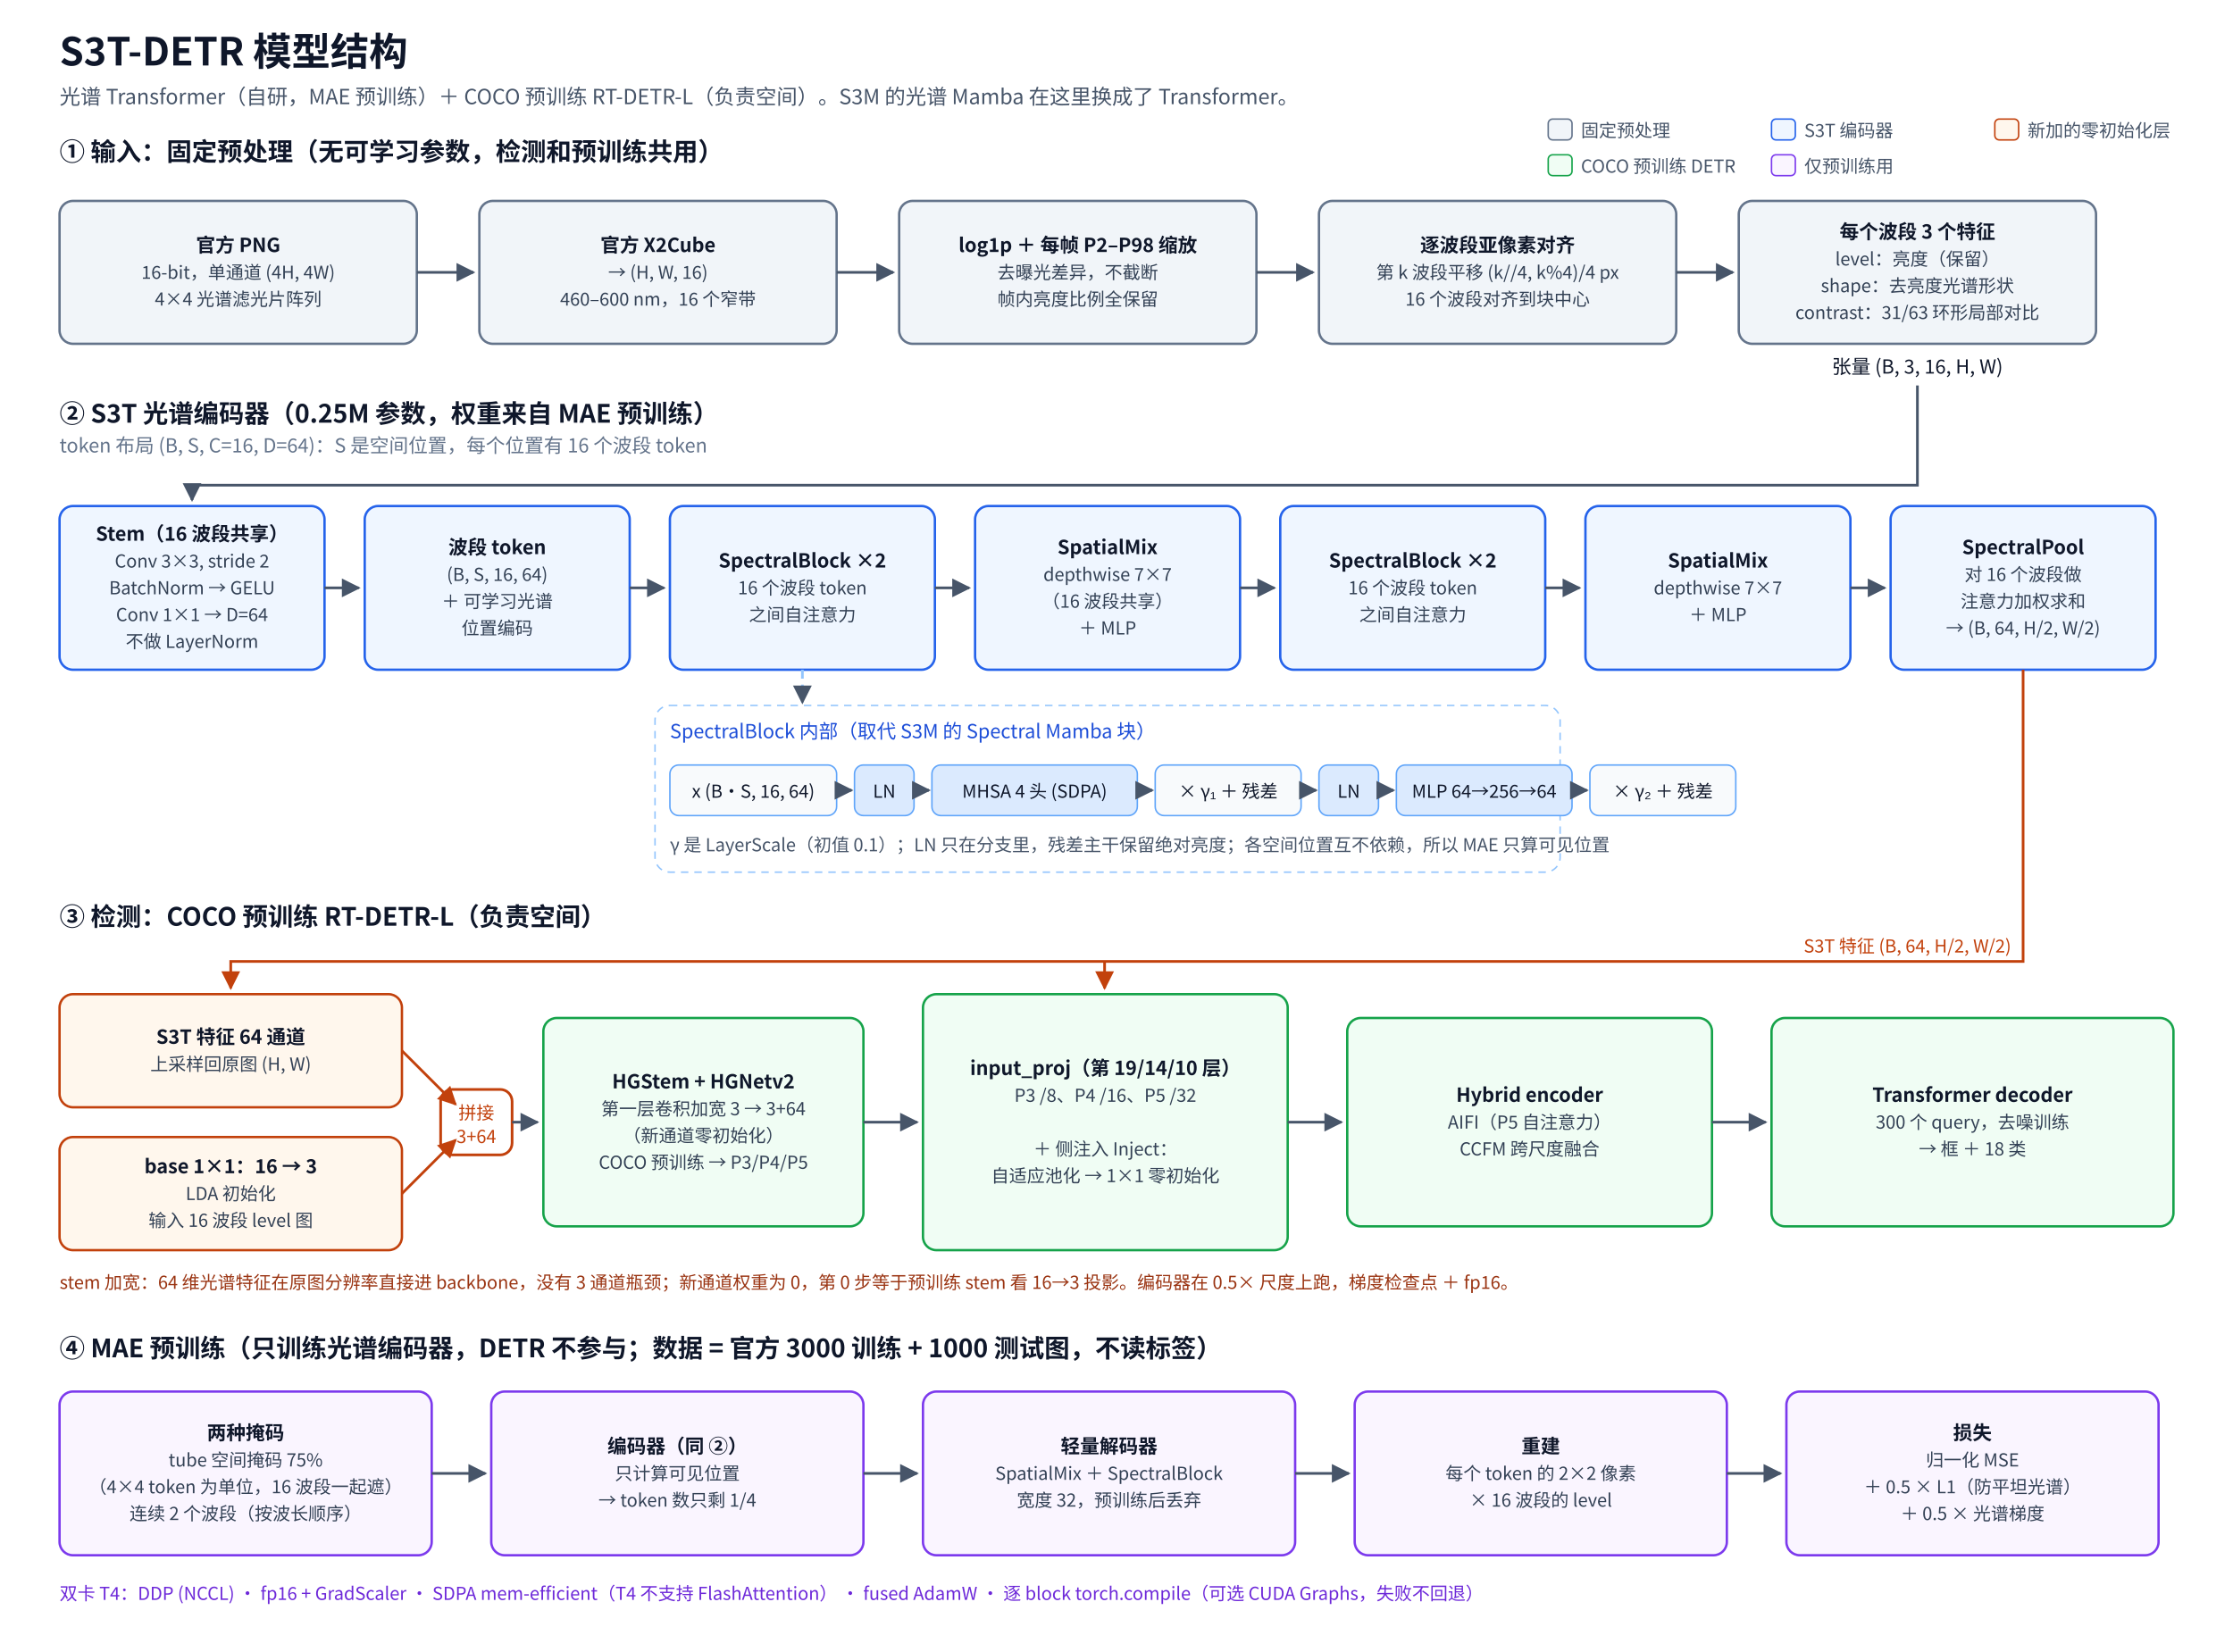
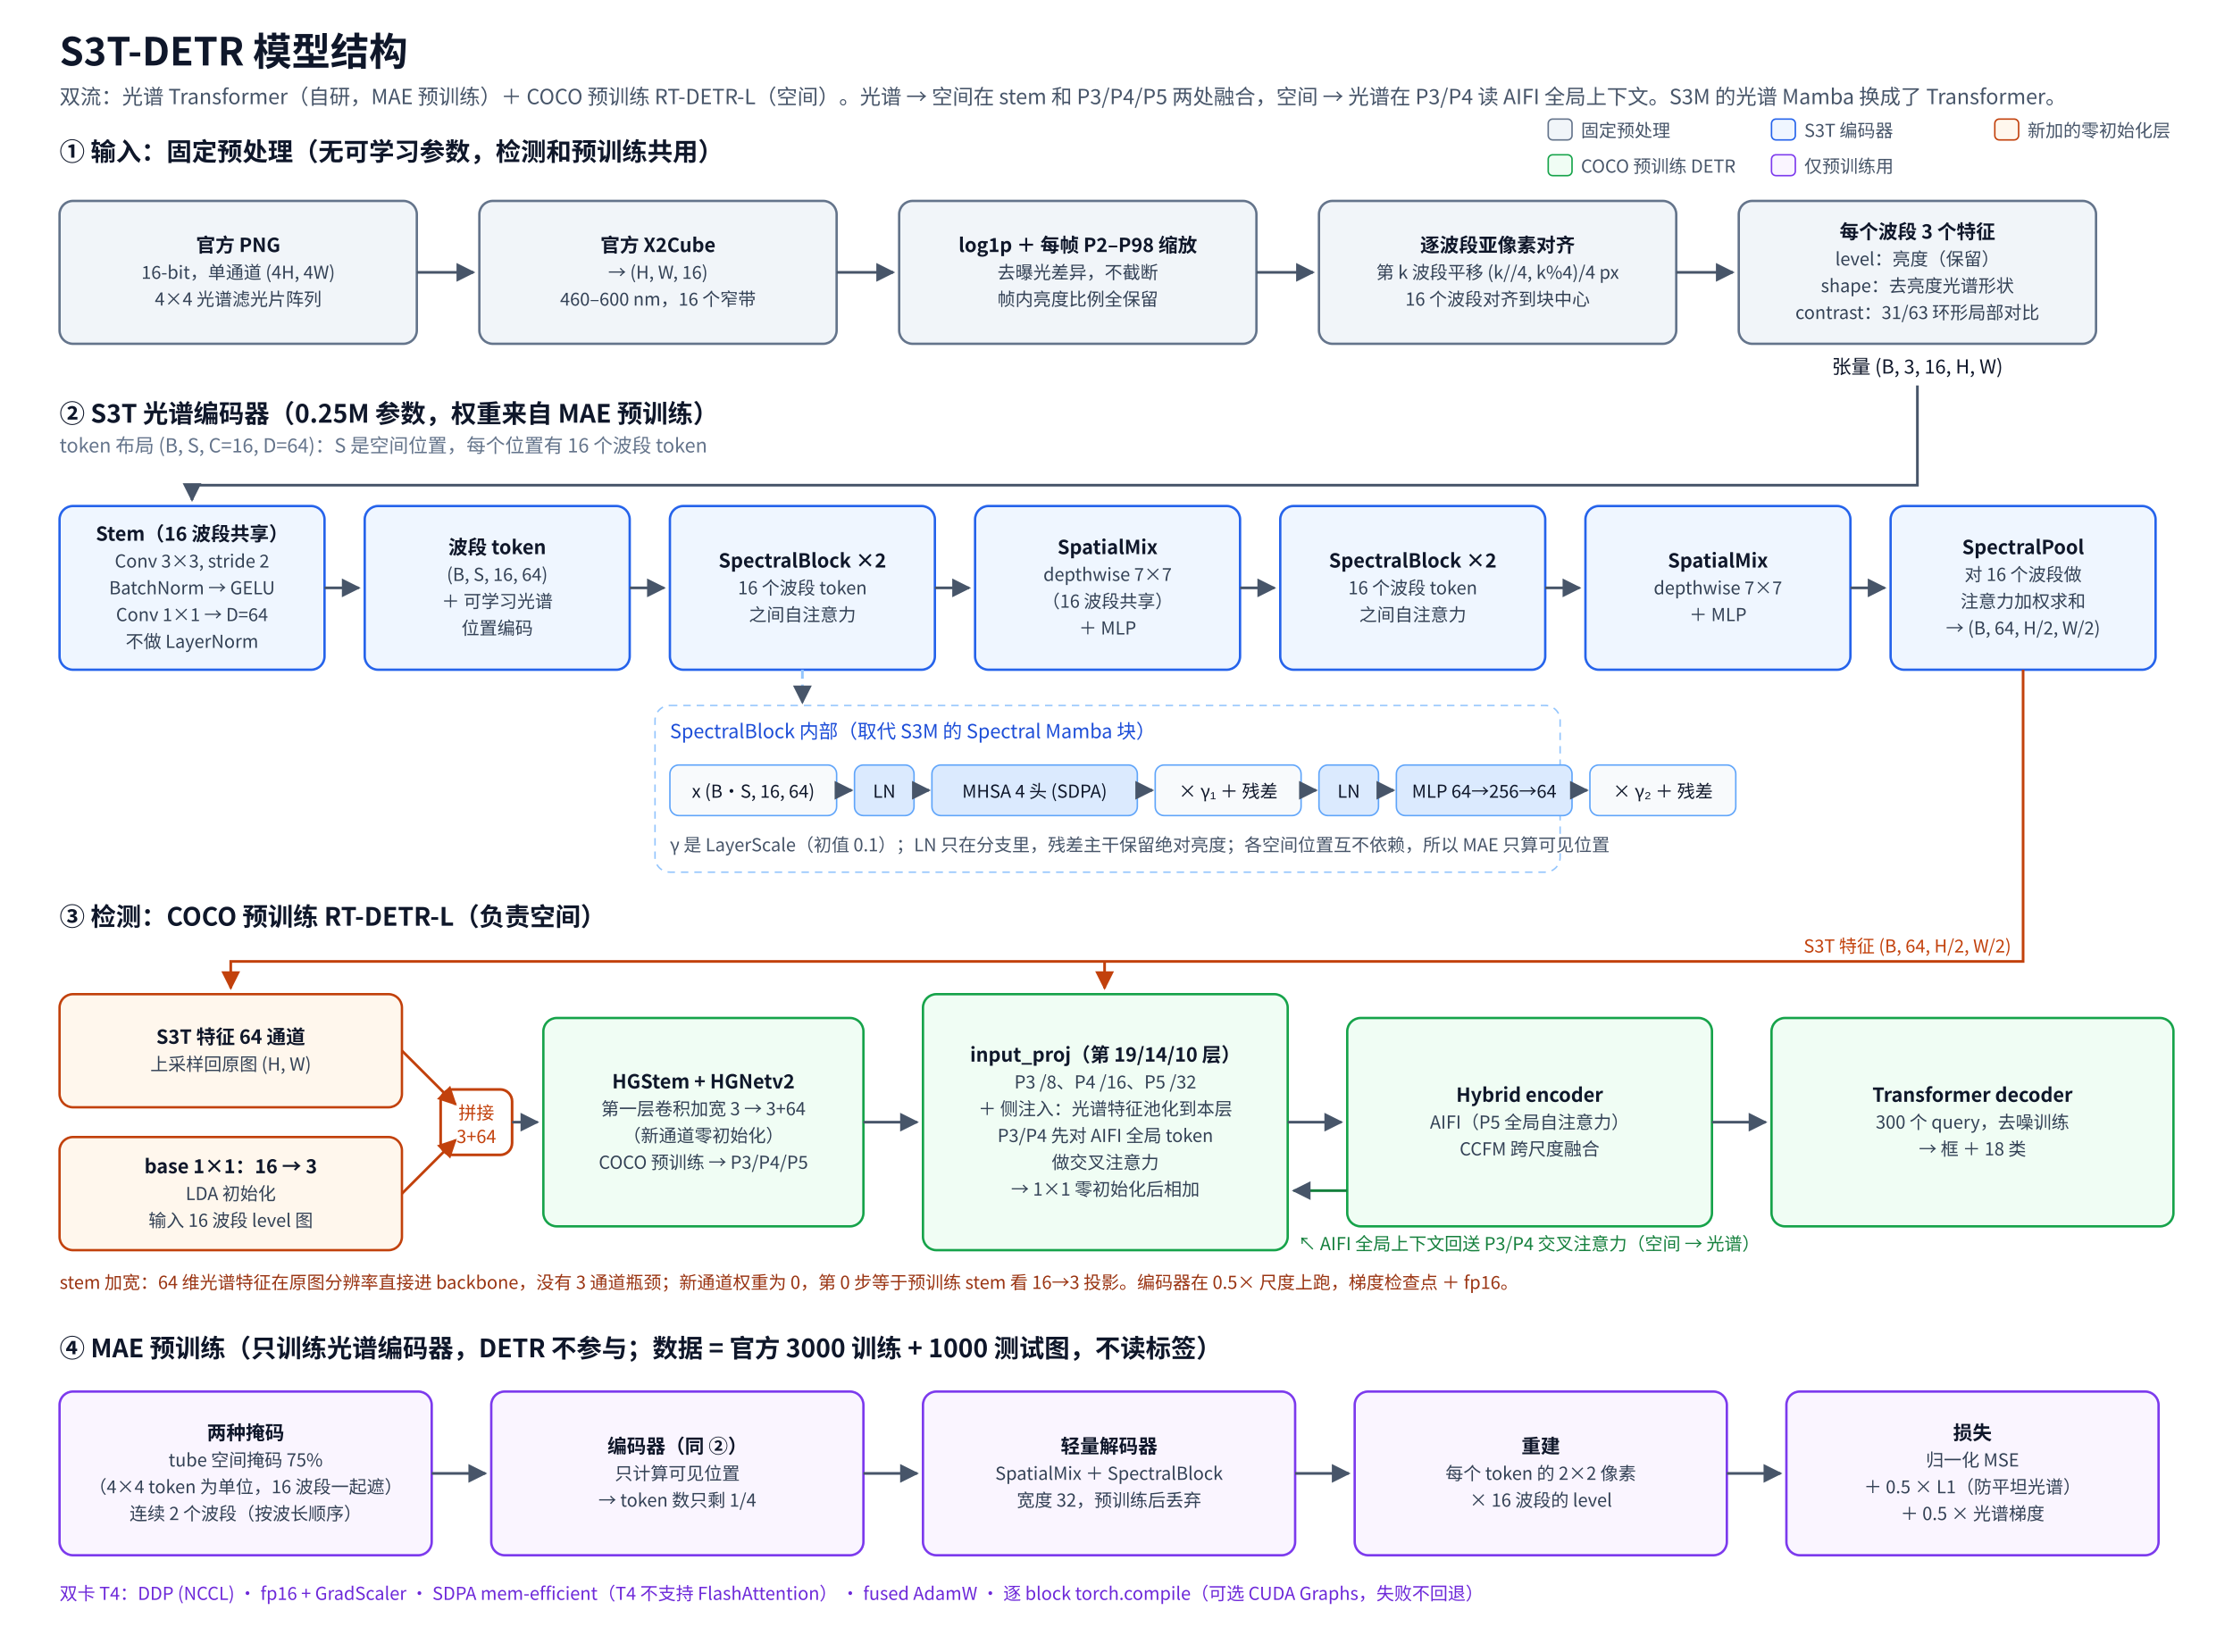
<svg xmlns="http://www.w3.org/2000/svg" width="1500" height="1110" viewBox="0 0 1500 1110" font-family="PingFang SC, Noto Sans CJK SC, Microsoft YaHei, WenQuanYi Zen Hei, Helvetica, Arial, sans-serif">
  <defs>
    <marker id="a" viewBox="0 0 10 10" refX="9" refY="5" markerWidth="7" markerHeight="7" orient="auto-start-reverse">
      <path d="M0,0 L10,5 L0,10 z" fill="#475569" />
    </marker>
    <marker id="o" viewBox="0 0 10 10" refX="9" refY="5" markerWidth="7" markerHeight="7" orient="auto-start-reverse">
      <path d="M0,0 L10,5 L0,10 z" fill="#c2410c" />
    </marker>
  </defs>
  <rect width="1500" height="1110" fill="#ffffff" />
  <text x="40" y="44" font-size="26" font-weight="700" fill="#0f172a" text-anchor="start">S3T-DETR 模型结构</text>
-   <text x="40" y="70" font-size="14" font-weight="400" fill="#475569" text-anchor="start">光谱 Transformer（自研，MAE 预训练）＋ COCO 预训练 RT-DETR-L（负责空间）。S3M 的光谱 Mamba 在这里换成了 Transformer。</text>
+   <text x="40" y="70" font-size="14" font-weight="400" fill="#475569" text-anchor="start">双流：光谱 Transformer（自研，MAE 预训练）＋ COCO 预训练 RT-DETR-L（空间）。光谱 → 空间在 stem 和 P3/P4/P5 两处融合，空间 → 光谱在 P3/P4 读 AIFI 全局上下文。S3M 的光谱 Mamba 换成了 Transformer。</text>
  <rect x="1040" y="80" width="16" height="14" rx="3" fill="#f1f5f9" stroke="#64748b" />
  <text x="1062" y="92" font-size="12" font-weight="400" fill="#475569" text-anchor="start">固定预处理</text>
  <rect x="1190" y="80" width="16" height="14" rx="3" fill="#eff6ff" stroke="#2563eb" />
  <text x="1212" y="92" font-size="12" font-weight="400" fill="#475569" text-anchor="start">S3T 编码器</text>
  <rect x="1340" y="80" width="16" height="14" rx="3" fill="#fff7ed" stroke="#c2410c" />
  <text x="1362" y="92" font-size="12" font-weight="400" fill="#475569" text-anchor="start">新加的零初始化层</text>
  <rect x="1040" y="104" width="16" height="14" rx="3" fill="#f0fdf4" stroke="#16a34a" />
  <text x="1062" y="116" font-size="12" font-weight="400" fill="#475569" text-anchor="start">COCO 预训练 DETR</text>
  <rect x="1190" y="104" width="16" height="14" rx="3" fill="#faf5ff" stroke="#7c3aed" />
  <text x="1212" y="116" font-size="12" font-weight="400" fill="#475569" text-anchor="start">仅预训练用</text>
  <text x="40" y="108" font-size="17" font-weight="700" fill="#0f172a" text-anchor="start">① 输入：固定预处理（无可学习参数，检测和预训练共用）</text>
  <rect x="40" y="135" width="240" height="96" rx="9" fill="#f1f5f9" stroke="#64748b" stroke-width="1.6" />
  <text x="160.0" y="169.333" font-size="13" font-weight="700" fill="#0f172a" text-anchor="middle">官方 PNG</text>
  <text x="160.0" y="187.333" font-size="12" font-weight="400" fill="#334155" text-anchor="middle">16-bit，单通道 (4H, 4W)</text>
  <text x="160.0" y="205.333" font-size="12" font-weight="400" fill="#334155" text-anchor="middle">4×4 光谱滤光片阵列</text>
  <rect x="322" y="135" width="240" height="96" rx="9" fill="#f1f5f9" stroke="#64748b" stroke-width="1.6" />
  <text x="442.0" y="169.333" font-size="13" font-weight="700" fill="#0f172a" text-anchor="middle">官方 X2Cube</text>
  <text x="442.0" y="187.333" font-size="12" font-weight="400" fill="#334155" text-anchor="middle">→ (H, W, 16)</text>
  <text x="442.0" y="205.333" font-size="12" font-weight="400" fill="#334155" text-anchor="middle">460–600 nm，16 个窄带</text>
  <line x1="280" y1="183" x2="318" y2="183" stroke="#475569" stroke-width="1.8" marker-end="url(#a)" />
  <rect x="604" y="135" width="240" height="96" rx="9" fill="#f1f5f9" stroke="#64748b" stroke-width="1.6" />
  <text x="724.0" y="169.333" font-size="13" font-weight="700" fill="#0f172a" text-anchor="middle">log1p ＋ 每帧 P2–P98 缩放</text>
  <text x="724.0" y="187.333" font-size="12" font-weight="400" fill="#334155" text-anchor="middle">去曝光差异，不截断</text>
  <text x="724.0" y="205.333" font-size="12" font-weight="400" fill="#334155" text-anchor="middle">帧内亮度比例全保留</text>
  <line x1="562" y1="183" x2="600" y2="183" stroke="#475569" stroke-width="1.8" marker-end="url(#a)" />
  <rect x="886" y="135" width="240" height="96" rx="9" fill="#f1f5f9" stroke="#64748b" stroke-width="1.6" />
  <text x="1006.0" y="169.333" font-size="13" font-weight="700" fill="#0f172a" text-anchor="middle">逐波段亚像素对齐</text>
  <text x="1006.0" y="187.333" font-size="12" font-weight="400" fill="#334155" text-anchor="middle">第 k 波段平移 (k//4, k%4)/4 px</text>
  <text x="1006.0" y="205.333" font-size="12" font-weight="400" fill="#334155" text-anchor="middle">16 个波段对齐到块中心</text>
  <line x1="844" y1="183" x2="882" y2="183" stroke="#475569" stroke-width="1.8" marker-end="url(#a)" />
  <rect x="1168" y="135" width="240" height="96" rx="9" fill="#f1f5f9" stroke="#64748b" stroke-width="1.6" />
  <text x="1288.0" y="160.333" font-size="13" font-weight="700" fill="#0f172a" text-anchor="middle">每个波段 3 个特征</text>
  <text x="1288.0" y="178.333" font-size="12" font-weight="400" fill="#334155" text-anchor="middle">level：亮度（保留）</text>
  <text x="1288.0" y="196.333" font-size="12" font-weight="400" fill="#334155" text-anchor="middle">shape：去亮度光谱形状</text>
  <text x="1288.0" y="214.333" font-size="12" font-weight="400" fill="#334155" text-anchor="middle">contrast：31/63 环形局部对比</text>
  <line x1="1126" y1="183" x2="1164" y2="183" stroke="#475569" stroke-width="1.8" marker-end="url(#a)" />
  <text x="1288.0" y="251" font-size="13" font-weight="400" fill="#0f172a" text-anchor="middle">张量 (B, 3, 16, H, W)</text>
  <text x="40" y="284" font-size="17" font-weight="700" fill="#0f172a" text-anchor="start">② S3T 光谱编码器（0.25M 参数，权重来自 MAE 预训练）</text>
  <text x="40" y="304" font-size="13" font-weight="400" fill="#64748b" text-anchor="start">token 布局 (B, S, C=16, D=64)：S 是空间位置，每个位置有 16 个波段 token</text>
  <rect x="40" y="340" width="178" height="110" rx="9" fill="#eff6ff" stroke="#2563eb" stroke-width="1.6" />
  <text x="129.0" y="363.333" font-size="13" font-weight="700" fill="#0f172a" text-anchor="middle">Stem（16 波段共享）</text>
  <text x="129.0" y="381.333" font-size="12" font-weight="400" fill="#334155" text-anchor="middle">Conv 3×3, stride 2</text>
  <text x="129.0" y="399.333" font-size="12" font-weight="400" fill="#334155" text-anchor="middle">BatchNorm → GELU</text>
  <text x="129.0" y="417.333" font-size="12" font-weight="400" fill="#334155" text-anchor="middle">Conv 1×1 → D=64</text>
  <text x="129.0" y="435.333" font-size="12" font-weight="400" fill="#334155" text-anchor="middle">不做 LayerNorm</text>
  <rect x="245" y="340" width="178" height="110" rx="9" fill="#eff6ff" stroke="#2563eb" stroke-width="1.6" />
  <text x="334.0" y="372.333" font-size="13" font-weight="700" fill="#0f172a" text-anchor="middle">波段 token</text>
  <text x="334.0" y="390.333" font-size="12" font-weight="400" fill="#334155" text-anchor="middle">(B, S, 16, 64)</text>
  <text x="334.0" y="408.333" font-size="12" font-weight="400" fill="#334155" text-anchor="middle">＋ 可学习光谱</text>
  <text x="334.0" y="426.333" font-size="12" font-weight="400" fill="#334155" text-anchor="middle">位置编码</text>
  <line x1="218" y1="395" x2="241" y2="395" stroke="#475569" stroke-width="1.8" marker-end="url(#a)" />
  <rect x="450" y="340" width="178" height="110" rx="9" fill="#eff6ff" stroke="#2563eb" stroke-width="1.6" />
  <text x="539.0" y="381.333" font-size="13" font-weight="700" fill="#0f172a" text-anchor="middle">SpectralBlock ×2</text>
  <text x="539.0" y="399.333" font-size="12" font-weight="400" fill="#334155" text-anchor="middle">16 个波段 token</text>
  <text x="539.0" y="417.333" font-size="12" font-weight="400" fill="#334155" text-anchor="middle">之间自注意力</text>
  <line x1="423" y1="395" x2="446" y2="395" stroke="#475569" stroke-width="1.8" marker-end="url(#a)" />
  <rect x="655" y="340" width="178" height="110" rx="9" fill="#eff6ff" stroke="#2563eb" stroke-width="1.6" />
  <text x="744.0" y="372.333" font-size="13" font-weight="700" fill="#0f172a" text-anchor="middle">SpatialMix</text>
  <text x="744.0" y="390.333" font-size="12" font-weight="400" fill="#334155" text-anchor="middle">depthwise 7×7</text>
  <text x="744.0" y="408.333" font-size="12" font-weight="400" fill="#334155" text-anchor="middle">（16 波段共享）</text>
  <text x="744.0" y="426.333" font-size="12" font-weight="400" fill="#334155" text-anchor="middle">＋ MLP</text>
  <line x1="628" y1="395" x2="651" y2="395" stroke="#475569" stroke-width="1.8" marker-end="url(#a)" />
  <rect x="860" y="340" width="178" height="110" rx="9" fill="#eff6ff" stroke="#2563eb" stroke-width="1.6" />
  <text x="949.0" y="381.333" font-size="13" font-weight="700" fill="#0f172a" text-anchor="middle">SpectralBlock ×2</text>
  <text x="949.0" y="399.333" font-size="12" font-weight="400" fill="#334155" text-anchor="middle">16 个波段 token</text>
  <text x="949.0" y="417.333" font-size="12" font-weight="400" fill="#334155" text-anchor="middle">之间自注意力</text>
  <line x1="833" y1="395" x2="856" y2="395" stroke="#475569" stroke-width="1.8" marker-end="url(#a)" />
  <rect x="1065" y="340" width="178" height="110" rx="9" fill="#eff6ff" stroke="#2563eb" stroke-width="1.6" />
  <text x="1154.0" y="381.333" font-size="13" font-weight="700" fill="#0f172a" text-anchor="middle">SpatialMix</text>
  <text x="1154.0" y="399.333" font-size="12" font-weight="400" fill="#334155" text-anchor="middle">depthwise 7×7</text>
  <text x="1154.0" y="417.333" font-size="12" font-weight="400" fill="#334155" text-anchor="middle">＋ MLP</text>
  <line x1="1038" y1="395" x2="1061" y2="395" stroke="#475569" stroke-width="1.8" marker-end="url(#a)" />
  <rect x="1270" y="340" width="178" height="110" rx="9" fill="#eff6ff" stroke="#2563eb" stroke-width="1.6" />
  <text x="1359.0" y="372.333" font-size="13" font-weight="700" fill="#0f172a" text-anchor="middle">SpectralPool</text>
  <text x="1359.0" y="390.333" font-size="12" font-weight="400" fill="#334155" text-anchor="middle">对 16 个波段做</text>
  <text x="1359.0" y="408.333" font-size="12" font-weight="400" fill="#334155" text-anchor="middle">注意力加权求和</text>
  <text x="1359.0" y="426.333" font-size="12" font-weight="400" fill="#334155" text-anchor="middle">→ (B, 64, H/2, W/2)</text>
  <line x1="1243" y1="395" x2="1266" y2="395" stroke="#475569" stroke-width="1.8" marker-end="url(#a)" />
  <path d="M 1288.0 259 L 1288.0 326 L 129.0 326 L 129.0 336" fill="none" stroke="#475569" stroke-width="1.8" marker-end="url(#a)" />
  <rect x="440" y="474" width="608" height="112" rx="10" fill="#ffffff" stroke="#93c5fd" stroke-dasharray="5 4" />
  <text x="450" y="496" font-size="13" font-weight="400" fill="#1d4ed8" text-anchor="start">SpectralBlock 内部（取代 S3M 的 Spectral Mamba 块）</text>
  <rect x="450" y="514" width="112" height="34" rx="6" fill="#f8fafc" stroke="#60a5fa" />
  <text x="506.0" y="536" font-size="12" font-weight="400" fill="#0f172a" text-anchor="middle">x (B·S, 16, 64)</text>
  <line x1="562" y1="531" x2="572" y2="531" stroke="#475569" stroke-width="1.8" marker-end="url(#a)" />
  <rect x="574" y="514" width="40" height="34" rx="6" fill="#dbeafe" stroke="#60a5fa" />
  <text x="594.0" y="536" font-size="12" font-weight="400" fill="#0f172a" text-anchor="middle">LN</text>
  <line x1="614" y1="531" x2="624" y2="531" stroke="#475569" stroke-width="1.8" marker-end="url(#a)" />
  <rect x="626" y="514" width="138" height="34" rx="6" fill="#dbeafe" stroke="#60a5fa" />
  <text x="695.0" y="536" font-size="12" font-weight="400" fill="#0f172a" text-anchor="middle">MHSA 4 头 (SDPA)</text>
  <line x1="764" y1="531" x2="774" y2="531" stroke="#475569" stroke-width="1.8" marker-end="url(#a)" />
  <rect x="776" y="514" width="98" height="34" rx="6" fill="#f8fafc" stroke="#60a5fa" />
  <text x="825.0" y="536" font-size="12" font-weight="400" fill="#0f172a" text-anchor="middle">× γ₁ ＋ 残差</text>
  <line x1="874" y1="531" x2="884" y2="531" stroke="#475569" stroke-width="1.8" marker-end="url(#a)" />
  <rect x="886" y="514" width="40" height="34" rx="6" fill="#dbeafe" stroke="#60a5fa" />
  <text x="906.0" y="536" font-size="12" font-weight="400" fill="#0f172a" text-anchor="middle">LN</text>
  <line x1="926" y1="531" x2="936" y2="531" stroke="#475569" stroke-width="1.8" marker-end="url(#a)" />
  <rect x="938" y="514" width="118" height="34" rx="6" fill="#dbeafe" stroke="#60a5fa" />
  <text x="997.0" y="536" font-size="12" font-weight="400" fill="#0f172a" text-anchor="middle">MLP 64→256→64</text>
  <line x1="1056" y1="531" x2="1066" y2="531" stroke="#475569" stroke-width="1.8" marker-end="url(#a)" />
  <rect x="1068" y="514" width="98" height="34" rx="6" fill="#f8fafc" stroke="#60a5fa" />
  <text x="1117.0" y="536" font-size="12" font-weight="400" fill="#0f172a" text-anchor="middle">× γ₂ ＋ 残差</text>
  <text x="450" y="572" font-size="12" font-weight="400" fill="#475569" text-anchor="start">γ 是 LayerScale（初值 0.1）；LN 只在分支里，残差主干保留绝对亮度；各空间位置互不依赖，所以 MAE 只算可见位置</text>
  <path d="M 539.0 450 L 539.0 472" fill="none" stroke="#93c5fd" stroke-width="1.8" marker-end="url(#a)" stroke-dasharray="6 4" />
  <text x="40" y="622" font-size="17" font-weight="700" fill="#0f172a" text-anchor="start">③ 检测：COCO 预训练 RT-DETR-L（负责空间）</text>
  <rect x="40" y="668" width="230" height="76" rx="9" fill="#fff7ed" stroke="#c2410c" stroke-width="1.6" />
  <text x="155.0" y="701.333" font-size="13" font-weight="700" fill="#0f172a" text-anchor="middle">S3T 特征 64 通道</text>
  <text x="155.0" y="719.333" font-size="12" font-weight="400" fill="#334155" text-anchor="middle">上采样回原图 (H, W)</text>
  <rect x="40" y="764" width="230" height="76" rx="9" fill="#fff7ed" stroke="#c2410c" stroke-width="1.6" />
  <text x="155.0" y="788.333" font-size="13" font-weight="700" fill="#0f172a" text-anchor="middle">base 1×1：16 → 3</text>
  <text x="155.0" y="806.333" font-size="12" font-weight="400" fill="#334155" text-anchor="middle">LDA 初始化</text>
  <text x="155.0" y="824.333" font-size="12" font-weight="400" fill="#334155" text-anchor="middle">输入 16 波段 level 图</text>
  <rect x="296" y="732" width="48" height="44" rx="8" fill="#fff" stroke="#c2410c" stroke-width="1.8" />
  <text x="320" y="752" font-size="12" font-weight="400" fill="#c2410c" text-anchor="middle">拼接</text>
  <text x="320" y="768" font-size="12" font-weight="400" fill="#c2410c" text-anchor="middle">3+64</text>
  <line x1="270" y1="706" x2="306" y2="742" stroke="#c2410c" stroke-width="1.8" marker-end="url(#o)" />
  <line x1="270" y1="802" x2="306" y2="766" stroke="#c2410c" stroke-width="1.8" marker-end="url(#o)" />
  <rect x="365" y="684" width="215" height="140" rx="9" fill="#f0fdf4" stroke="#16a34a" stroke-width="1.6" />
  <text x="472.5" y="731.333" font-size="13" font-weight="700" fill="#0f172a" text-anchor="middle">HGStem + HGNetv2</text>
  <text x="472.5" y="749.333" font-size="12" font-weight="400" fill="#334155" text-anchor="middle">第一层卷积加宽 3 → 3+64</text>
  <text x="472.5" y="767.333" font-size="12" font-weight="400" fill="#334155" text-anchor="middle">（新通道零初始化）</text>
  <text x="472.5" y="785.333" font-size="12" font-weight="400" fill="#334155" text-anchor="middle">COCO 预训练 → P3/P4/P5</text>
  <line x1="344" y1="754" x2="361" y2="754" stroke="#475569" stroke-width="1.8" marker-end="url(#a)" />
  <rect x="620" y="668" width="245" height="172" rx="9" fill="#f0fdf4" stroke="#16a34a" stroke-width="1.6" />
-   <text x="742.5" y="722.333" font-size="13" font-weight="700" fill="#0f172a" text-anchor="middle">input_proj（第 19/14/10 层）</text>
-   <text x="742.5" y="740.333" font-size="12" font-weight="400" fill="#334155" text-anchor="middle">P3 /8、P4 /16、P5 /32</text>
-   <text x="742.5" y="758.333" font-size="12" font-weight="400" fill="#334155" text-anchor="middle" />
-   <text x="742.5" y="776.333" font-size="12" font-weight="400" fill="#334155" text-anchor="middle">＋ 侧注入 Inject：</text>
-   <text x="742.5" y="794.333" font-size="12" font-weight="400" fill="#334155" text-anchor="middle">自适应池化 → 1×1 零初始化</text>
+   <text x="742.5" y="713.333" font-size="13" font-weight="700" fill="#0f172a" text-anchor="middle">input_proj（第 19/14/10 层）</text>
+   <text x="742.5" y="731.333" font-size="12" font-weight="400" fill="#334155" text-anchor="middle">P3 /8、P4 /16、P5 /32</text>
+   <text x="742.5" y="749.333" font-size="12" font-weight="400" fill="#334155" text-anchor="middle">＋ 侧注入：光谱特征池化到本层</text>
+   <text x="742.5" y="767.333" font-size="12" font-weight="400" fill="#334155" text-anchor="middle">P3/P4 先对 AIFI 全局 token</text>
+   <text x="742.5" y="785.333" font-size="12" font-weight="400" fill="#334155" text-anchor="middle">做交叉注意力</text>
+   <text x="742.5" y="803.333" font-size="12" font-weight="400" fill="#334155" text-anchor="middle">→ 1×1 零初始化后相加</text>
  <line x1="580" y1="754" x2="616" y2="754" stroke="#475569" stroke-width="1.8" marker-end="url(#a)" />
  <rect x="905" y="684" width="245" height="140" rx="9" fill="#f0fdf4" stroke="#16a34a" stroke-width="1.6" />
  <text x="1027.5" y="740.333" font-size="13" font-weight="700" fill="#0f172a" text-anchor="middle">Hybrid encoder</text>
-   <text x="1027.5" y="758.333" font-size="12" font-weight="400" fill="#334155" text-anchor="middle">AIFI（P5 自注意力）</text>
+   <text x="1027.5" y="758.333" font-size="12" font-weight="400" fill="#334155" text-anchor="middle">AIFI（P5 全局自注意力）</text>
  <text x="1027.5" y="776.333" font-size="12" font-weight="400" fill="#334155" text-anchor="middle">CCFM 跨尺度融合</text>
+   <path d="M 905 800 L 869 800" fill="none" stroke="#15803d" stroke-width="1.8" marker-end="url(#a)" />
+   <text x="872" y="840" font-size="12" font-weight="400" fill="#15803d" text-anchor="start">↖ AIFI 全局上下文回送 P3/P4 交叉注意力（空间 → 光谱）</text>
  <line x1="865" y1="754" x2="901" y2="754" stroke="#475569" stroke-width="1.8" marker-end="url(#a)" />
  <rect x="1190" y="684" width="270" height="140" rx="9" fill="#f0fdf4" stroke="#16a34a" stroke-width="1.6" />
  <text x="1325.0" y="740.333" font-size="13" font-weight="700" fill="#0f172a" text-anchor="middle">Transformer decoder</text>
  <text x="1325.0" y="758.333" font-size="12" font-weight="400" fill="#334155" text-anchor="middle">300 个 query，去噪训练</text>
  <text x="1325.0" y="776.333" font-size="12" font-weight="400" fill="#334155" text-anchor="middle">→ 框 ＋ 18 类</text>
  <line x1="1150" y1="754" x2="1186" y2="754" stroke="#475569" stroke-width="1.8" marker-end="url(#a)" />
  <path d="M 1359.0 450 L 1359.0 646 L 155 646 L 155 664" fill="none" stroke="#c2410c" stroke-width="1.8" marker-end="url(#o)" />
  <path d="M 742 646 L 742 664" fill="none" stroke="#c2410c" stroke-width="1.8" marker-end="url(#o)" />
  <text x="1351.0" y="640" font-size="12" font-weight="400" fill="#c2410c" text-anchor="end">S3T 特征 (B, 64, H/2, W/2)</text>
  <text x="40" y="866" font-size="12" font-weight="400" fill="#9a3412" text-anchor="start">stem 加宽：64 维光谱特征在原图分辨率直接进 backbone，没有 3 通道瓶颈；新通道权重为 0，第 0 步等于预训练 stem 看 16→3 投影。编码器在 0.5× 尺度上跑，梯度检查点 ＋ fp16。</text>
  <text x="40" y="912" font-size="17" font-weight="700" fill="#0f172a" text-anchor="start">④ MAE 预训练（只训练光谱编码器，DETR 不参与；数据 = 官方 3000 训练 + 1000 测试图，不读标签）</text>
  <rect x="40" y="935" width="250" height="110" rx="9" fill="#faf5ff" stroke="#7c3aed" stroke-width="1.6" />
  <text x="165.0" y="967.333" font-size="13" font-weight="700" fill="#0f172a" text-anchor="middle">两种掩码</text>
  <text x="165.0" y="985.333" font-size="12" font-weight="400" fill="#334155" text-anchor="middle">tube 空间掩码 75%</text>
  <text x="165.0" y="1003.333" font-size="12" font-weight="400" fill="#334155" text-anchor="middle">（4×4 token 为单位，16 波段一起遮）</text>
  <text x="165.0" y="1021.333" font-size="12" font-weight="400" fill="#334155" text-anchor="middle">连续 2 个波段（按波长顺序）</text>
  <rect x="330" y="935" width="250" height="110" rx="9" fill="#faf5ff" stroke="#7c3aed" stroke-width="1.6" />
  <text x="455.0" y="976.333" font-size="13" font-weight="700" fill="#0f172a" text-anchor="middle">编码器（同 ②）</text>
  <text x="455.0" y="994.333" font-size="12" font-weight="400" fill="#334155" text-anchor="middle">只计算可见位置</text>
  <text x="455.0" y="1012.333" font-size="12" font-weight="400" fill="#334155" text-anchor="middle">→ token 数只剩 1/4</text>
  <line x1="290" y1="990" x2="326" y2="990" stroke="#475569" stroke-width="1.8" marker-end="url(#a)" />
  <rect x="620" y="935" width="250" height="110" rx="9" fill="#faf5ff" stroke="#7c3aed" stroke-width="1.6" />
  <text x="745.0" y="976.333" font-size="13" font-weight="700" fill="#0f172a" text-anchor="middle">轻量解码器</text>
  <text x="745.0" y="994.333" font-size="12" font-weight="400" fill="#334155" text-anchor="middle">SpatialMix ＋ SpectralBlock</text>
  <text x="745.0" y="1012.333" font-size="12" font-weight="400" fill="#334155" text-anchor="middle">宽度 32，预训练后丢弃</text>
  <line x1="580" y1="990" x2="616" y2="990" stroke="#475569" stroke-width="1.8" marker-end="url(#a)" />
  <rect x="910" y="935" width="250" height="110" rx="9" fill="#faf5ff" stroke="#7c3aed" stroke-width="1.6" />
  <text x="1035.0" y="976.333" font-size="13" font-weight="700" fill="#0f172a" text-anchor="middle">重建</text>
  <text x="1035.0" y="994.333" font-size="12" font-weight="400" fill="#334155" text-anchor="middle">每个 token 的 2×2 像素</text>
  <text x="1035.0" y="1012.333" font-size="12" font-weight="400" fill="#334155" text-anchor="middle">× 16 波段的 level</text>
  <line x1="870" y1="990" x2="906" y2="990" stroke="#475569" stroke-width="1.8" marker-end="url(#a)" />
  <rect x="1200" y="935" width="250" height="110" rx="9" fill="#faf5ff" stroke="#7c3aed" stroke-width="1.6" />
  <text x="1325.0" y="967.333" font-size="13" font-weight="700" fill="#0f172a" text-anchor="middle">损失</text>
  <text x="1325.0" y="985.333" font-size="12" font-weight="400" fill="#334155" text-anchor="middle">归一化 MSE</text>
  <text x="1325.0" y="1003.333" font-size="12" font-weight="400" fill="#334155" text-anchor="middle">＋ 0.5 × L1（防平坦光谱）</text>
  <text x="1325.0" y="1021.333" font-size="12" font-weight="400" fill="#334155" text-anchor="middle">＋ 0.5 × 光谱梯度</text>
  <line x1="1160" y1="990" x2="1196" y2="990" stroke="#475569" stroke-width="1.8" marker-end="url(#a)" />
  <text x="40" y="1075" font-size="12" font-weight="400" fill="#6d28d9" text-anchor="start">双卡 T4：DDP (NCCL) · fp16 + GradScaler · SDPA mem-efficient（T4 不支持 FlashAttention） · fused AdamW · 逐 block torch.compile（可选 CUDA Graphs，失败不回退）</text>
</svg>
